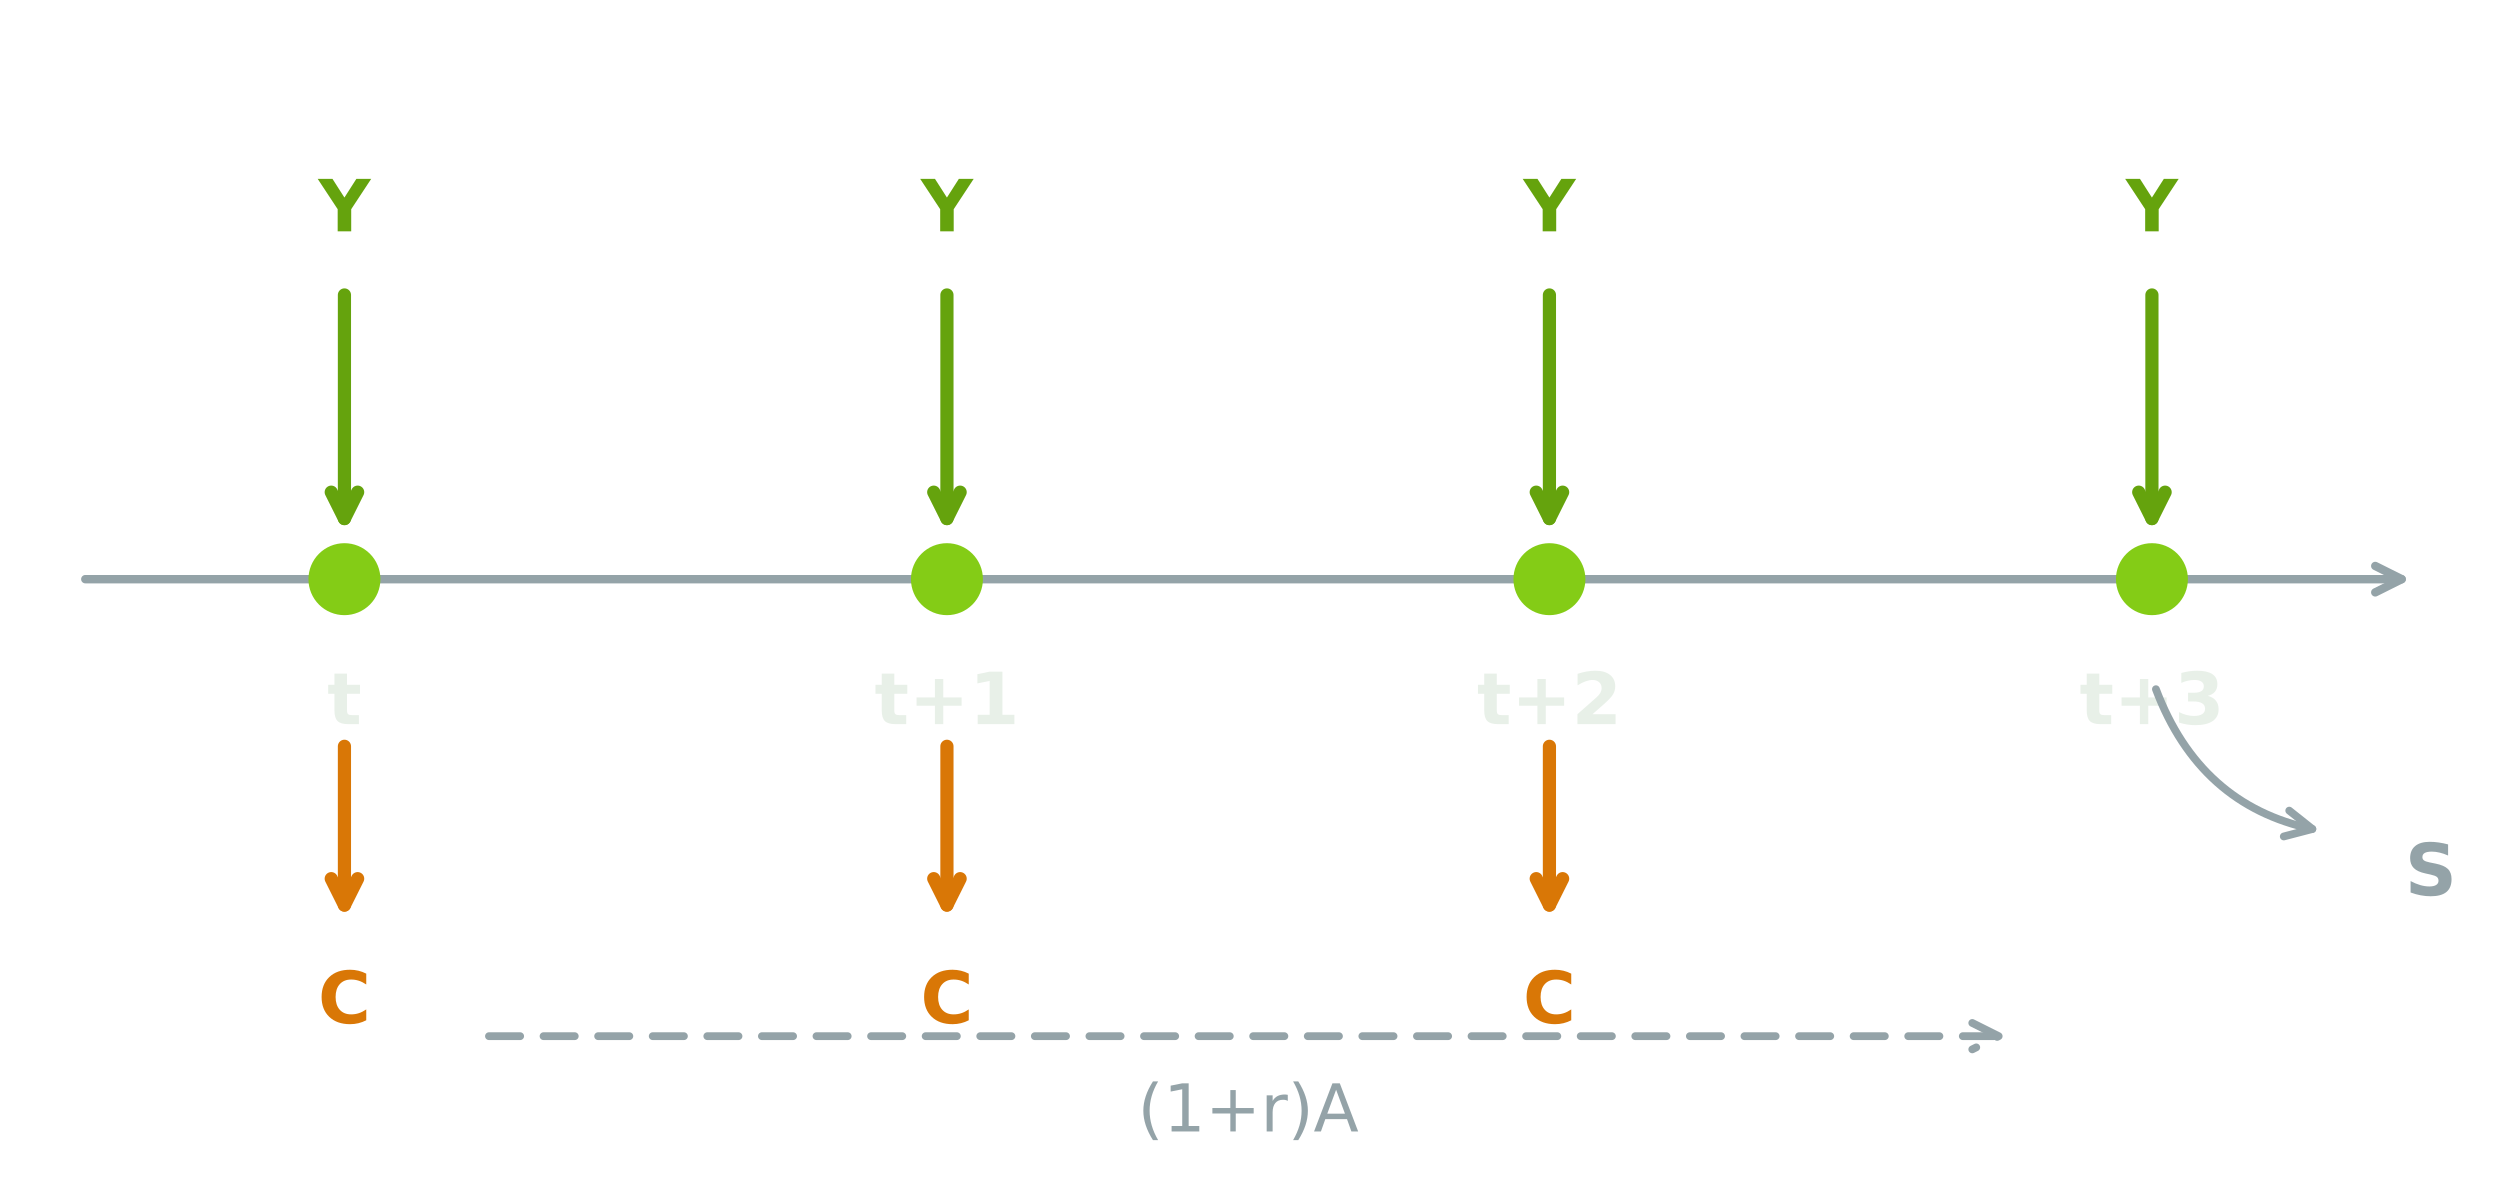
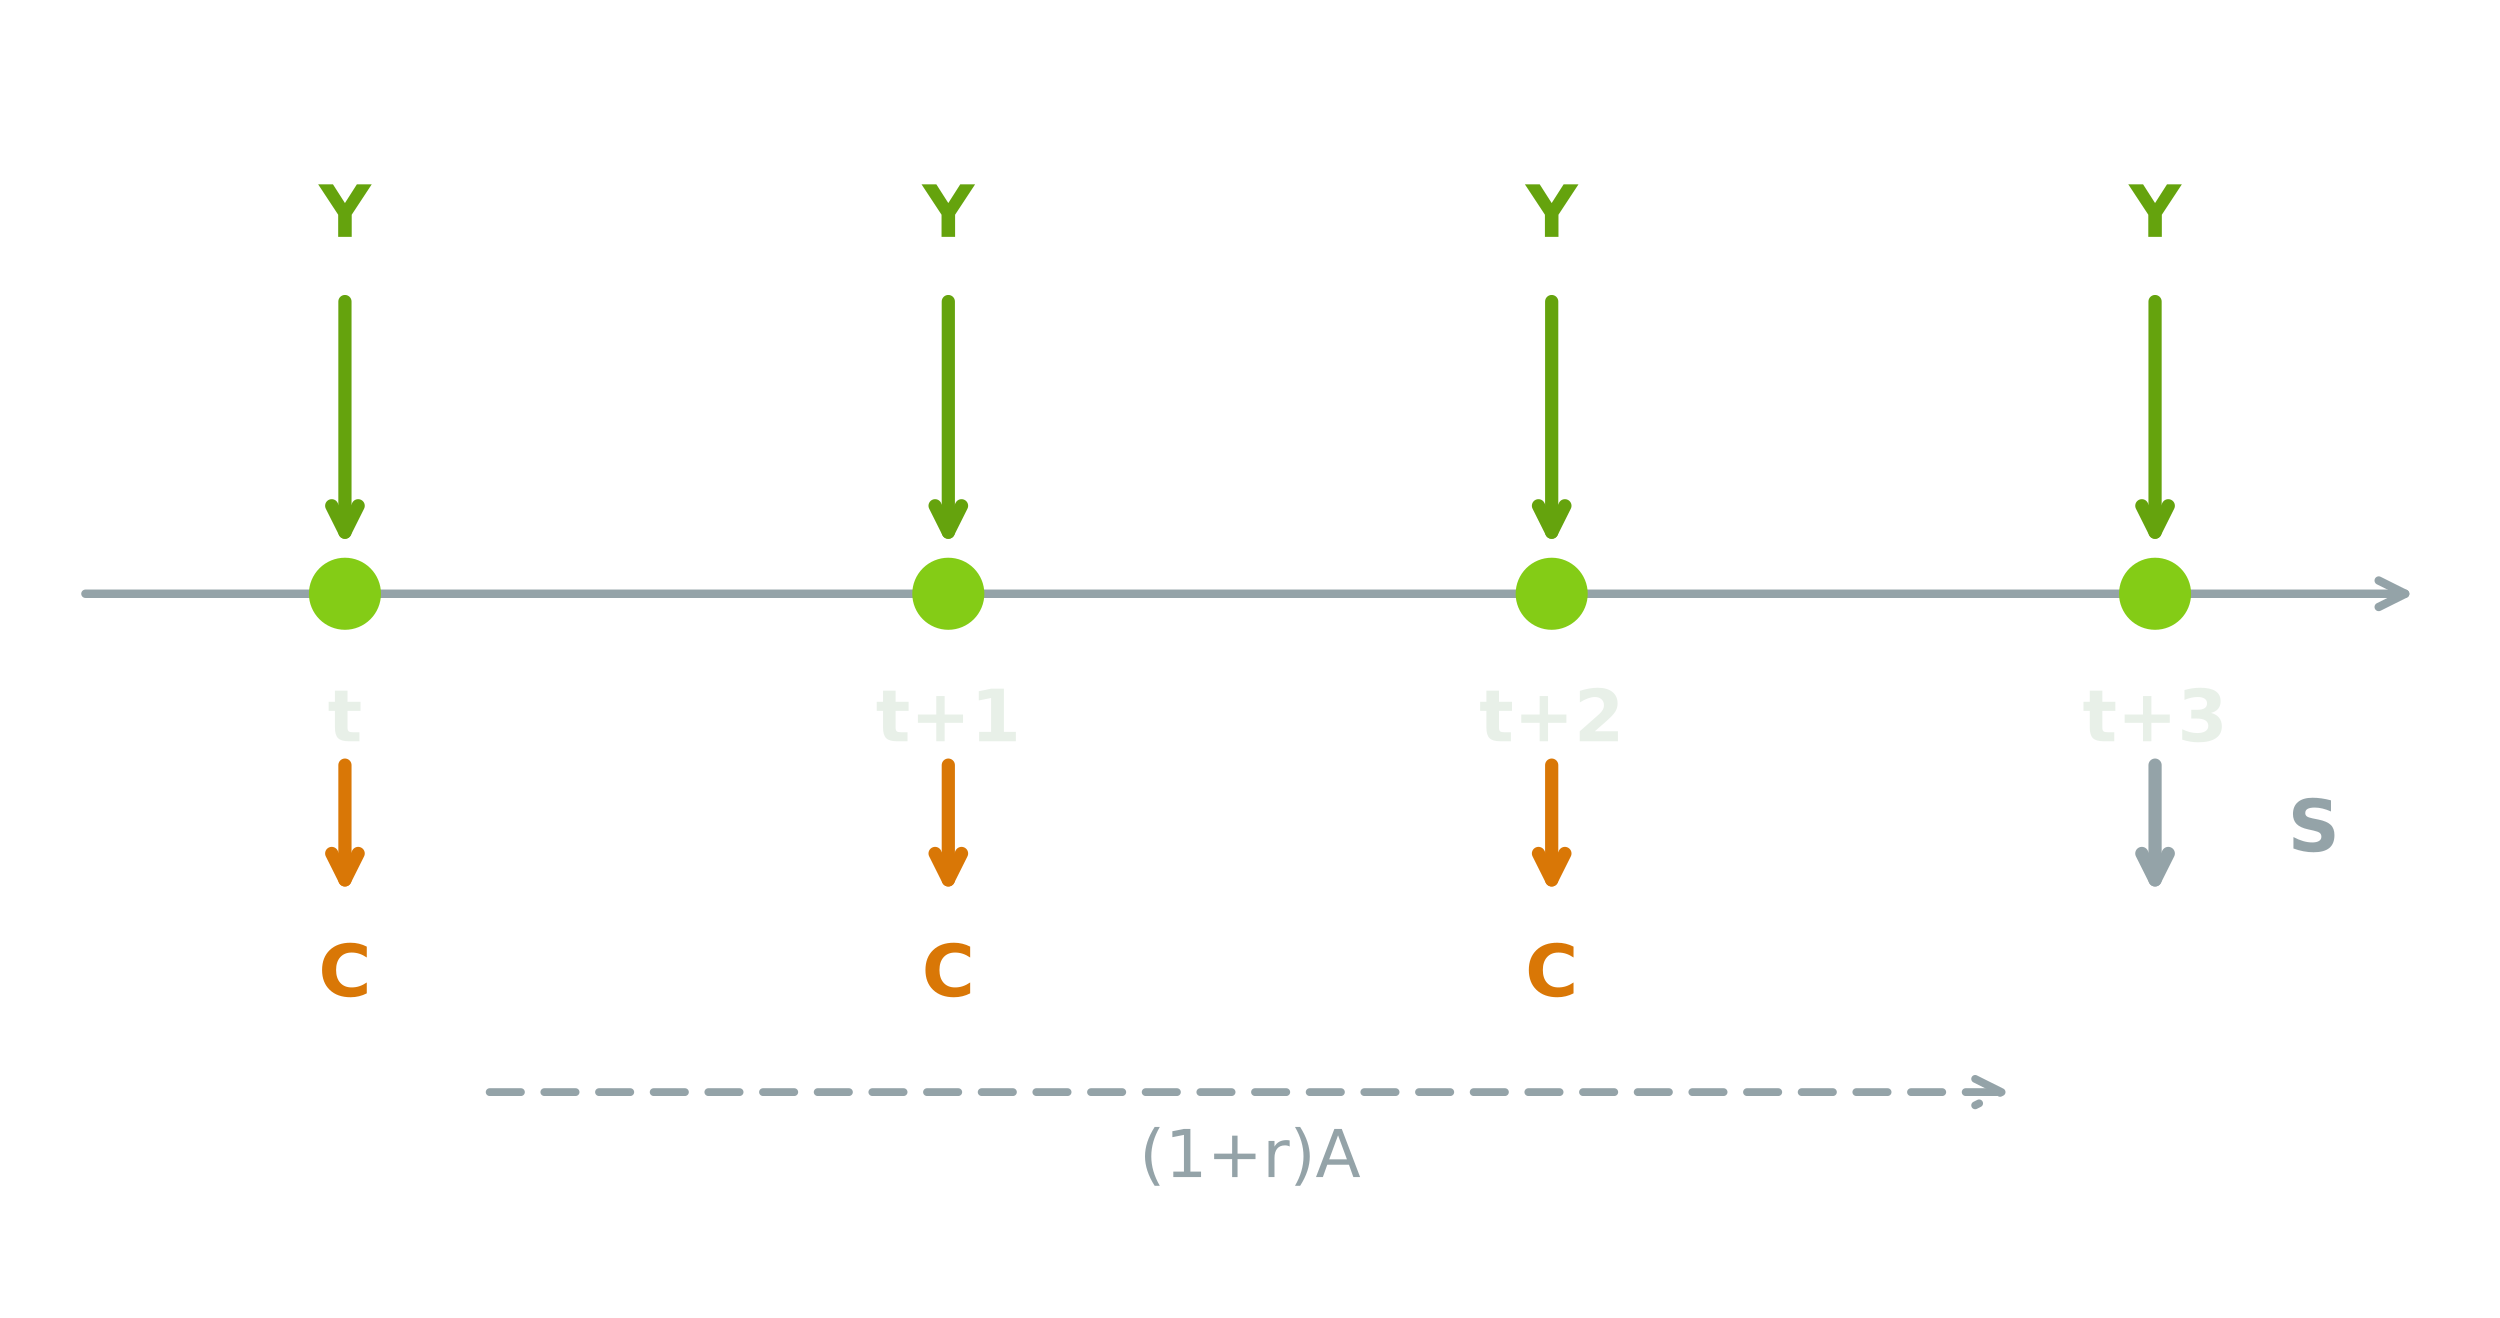
- <svg xmlns="http://www.w3.org/2000/svg" xmlns:xlink="http://www.w3.org/1999/xlink" width="416.767pt" height="198.107pt" viewBox="0 0 416.767 198.107" version="1.1">
+ <svg xmlns="http://www.w3.org/2000/svg" xmlns:xlink="http://www.w3.org/1999/xlink" width="416.16pt" height="219.384pt" viewBox="0 0 416.16 219.384" version="1.1">
  <defs>
    <style type="text/css">*{stroke-linejoin: round; stroke-linecap: butt}</style>
  </defs>
  <g id="figure_1">
    <g id="patch_1">
-       <path d="M 0 198.107  L 416.767 198.107  L 416.767 0  L 0 0  L 0 198.107  z " style="fill: none; opacity: 0" />
+       <path d="M 0 219.384  L 416.16 219.384  L 416.16 0  L 0 0  L 0 219.384  z " style="fill: none; opacity: 0" />
    </g>
    <g id="axes_1">
      <g id="patch_2">
-         <path d="M 7.2 185.904  L 408.96 185.904  L 408.96 7.2  L 7.2 7.2  L 7.2 185.904  z " style="fill: none" />
+         <path d="M 7.2 212.184  L 408.96 212.184  L 408.96 7.2  L 7.2 7.2  L 7.2 212.184  z " style="fill: none" />
      </g>
      <g id="matplotlib.axis_1" />
      <g id="matplotlib.axis_2" />
      <g id="patch_3">
-         <path d="M 14.221 96.552  Q 208.079 96.552 400.372 96.552  " style="fill: none; stroke: #94a3a8; stroke-width: 1.4; stroke-linecap: round" />
-         <path d="M 395.972 94.352  L 400.372 96.552  L 395.972 98.752  " style="fill: none; stroke: #94a3a8; stroke-width: 1.4; stroke-linecap: round" />
+         <path d="M 14.221 98.84  Q 208.079 98.84 400.372 98.84  " style="fill: none; stroke: #94a3a8; stroke-width: 1.4; stroke-linecap: round" />
+         <path d="M 395.972 96.64  L 400.372 98.84  L 395.972 101.04  " style="fill: none; stroke: #94a3a8; stroke-width: 1.4; stroke-linecap: round" />
      </g>
      <g id="text_1">
-         <g style="fill: #e8f0e8" transform="translate(54.55219 120.7189) scale(0.12 -0.12)">
+         <g style="fill: #e8f0e8" transform="translate(54.55219 123.3921) scale(0.12 -0.12)">
          <defs>
            <path id="DejaVuSans-Bold-74" d="M 1759 4494  L 1759 3500  L 2913 3500  L 2913 2700  L 1759 2700  L 1759 1216  Q 1759 972 1856 886  Q 1953 800 2241 800  L 2816 800  L 2816 0  L 1856 0  Q 1194 0 917 276  Q 641 553 641 1216  L 641 2700  L 84 2700  L 84 3500  L 641 3500  L 641 4494  L 1759 4494  z " transform="scale(0.015625)" />
          </defs>
          <use xlink:href="#DejaVuSans-Bold-74" />
        </g>
      </g>
      <g id="patch_4">
-         <path d="M 57.42 49.173  Q 57.42 69.041 57.42 86.449  " style="fill: none; stroke: #65a30d; stroke-width: 2.2; stroke-linecap: round" />
-         <path d="M 59.62 82.049  L 57.42 86.449  L 55.22 82.049  " style="fill: none; stroke: #65a30d; stroke-width: 2.2; stroke-linecap: round" />
+         <path d="M 57.42 50.198  Q 57.42 70.625 57.42 88.592  " style="fill: none; stroke: #65a30d; stroke-width: 2.2; stroke-linecap: round" />
+         <path d="M 59.62 84.192  L 57.42 88.592  L 55.22 84.192  " style="fill: none; stroke: #65a30d; stroke-width: 2.2; stroke-linecap: round" />
      </g>
      <g id="text_2">
-         <g style="fill: #65a30d" transform="translate(53.07563 38.56408) scale(0.12 -0.12)">
+         <g style="fill: #65a30d" transform="translate(53.07563 39.43108) scale(0.12 -0.12)">
          <defs>
            <path id="DejaVuSans-Bold-59" d="M -63 4666  L 1253 4666  L 2316 3003  L 3378 4666  L 4697 4666  L 2919 1966  L 2919 0  L 1716 0  L 1716 1966  L -63 4666  z " transform="scale(0.015625)" />
          </defs>
          <use xlink:href="#DejaVuSans-Bold-59" />
        </g>
      </g>
      <g id="patch_5">
-         <path d="M 57.42 124.414  Q 57.42 138.877 57.42 150.88  " style="fill: none; stroke: #d97706; stroke-width: 2.2; stroke-linecap: round" />
-         <path d="M 59.62 146.48  L 57.42 150.88  L 55.22 146.48  " style="fill: none; stroke: #d97706; stroke-width: 2.2; stroke-linecap: round" />
+         <path d="M 57.42 127.367  Q 57.42 138.149 57.42 146.471  " style="fill: none; stroke: #d97706; stroke-width: 2.2; stroke-linecap: round" />
+         <path d="M 59.62 142.071  L 57.42 146.471  L 55.22 142.071  " style="fill: none; stroke: #d97706; stroke-width: 2.2; stroke-linecap: round" />
      </g>
      <g id="text_3">
-         <g style="fill: #d97706" transform="translate(53.01656 170.5679) scale(0.12 -0.12)">
+         <g style="fill: #d97706" transform="translate(53.01656 165.8359) scale(0.12 -0.12)">
          <defs>
            <path id="DejaVuSans-Bold-43" d="M 4288 256  Q 3956 84 3597 -3  Q 3238 -91 2847 -91  Q 1681 -91 1000 561  Q 319 1213 319 2328  Q 319 3447 1000 4098  Q 1681 4750 2847 4750  Q 3238 4750 3597 4662  Q 3956 4575 4288 4403  L 4288 3438  Q 3953 3666 3628 3772  Q 3303 3878 2944 3878  Q 2300 3878 1931 3465  Q 1563 3053 1563 2328  Q 1563 1606 1931 1193  Q 2300 781 2944 781  Q 3303 781 3628 887  Q 3953 994 4288 1222  L 4288 256  z " transform="scale(0.015625)" />
          </defs>
          <use xlink:href="#DejaVuSans-Bold-43" />
        </g>
      </g>
      <g id="text_4">
-         <g style="fill: #e8f0e8" transform="translate(145.7897 120.7189) scale(0.12 -0.12)">
+         <g style="fill: #e8f0e8" transform="translate(145.7897 123.3921) scale(0.12 -0.12)">
          <defs>
            <path id="DejaVuSans-Bold-2b" d="M 3053 4013  L 3053 2375  L 4684 2375  L 4684 1638  L 3053 1638  L 3053 0  L 2309 0  L 2309 1638  L 678 1638  L 678 2375  L 2309 2375  L 2309 4013  L 3053 4013  z " transform="scale(0.015625)" />
            <path id="DejaVuSans-Bold-31" d="M 750 831  L 1813 831  L 1813 3847  L 722 3622  L 722 4441  L 1806 4666  L 2950 4666  L 2950 831  L 4013 831  L 4013 0  L 750 0  L 750 831  z " transform="scale(0.015625)" />
          </defs>
          <use xlink:href="#DejaVuSans-Bold-74" />
          <use xlink:href="#DejaVuSans-Bold-2b" x="47.803" />
          <use xlink:href="#DejaVuSans-Bold-31" x="131.592" />
        </g>
      </g>
      <g id="patch_6">
-         <path d="M 157.86 49.173  Q 157.86 69.041 157.86 86.449  " style="fill: none; stroke: #65a30d; stroke-width: 2.2; stroke-linecap: round" />
-         <path d="M 160.06 82.049  L 157.86 86.449  L 155.66 82.049  " style="fill: none; stroke: #65a30d; stroke-width: 2.2; stroke-linecap: round" />
+         <path d="M 157.86 50.198  Q 157.86 70.625 157.86 88.592  " style="fill: none; stroke: #65a30d; stroke-width: 2.2; stroke-linecap: round" />
+         <path d="M 160.06 84.192  L 157.86 88.592  L 155.66 84.192  " style="fill: none; stroke: #65a30d; stroke-width: 2.2; stroke-linecap: round" />
      </g>
      <g id="text_5">
-         <g style="fill: #65a30d" transform="translate(153.5156 38.56408) scale(0.12 -0.12)">
+         <g style="fill: #65a30d" transform="translate(153.5156 39.43108) scale(0.12 -0.12)">
          <use xlink:href="#DejaVuSans-Bold-59" />
        </g>
      </g>
      <g id="patch_7">
-         <path d="M 157.86 124.414  Q 157.86 138.877 157.86 150.88  " style="fill: none; stroke: #d97706; stroke-width: 2.2; stroke-linecap: round" />
-         <path d="M 160.06 146.48  L 157.86 150.88  L 155.66 146.48  " style="fill: none; stroke: #d97706; stroke-width: 2.2; stroke-linecap: round" />
+         <path d="M 157.86 127.367  Q 157.86 138.149 157.86 146.471  " style="fill: none; stroke: #d97706; stroke-width: 2.2; stroke-linecap: round" />
+         <path d="M 160.06 142.071  L 157.86 146.471  L 155.66 142.071  " style="fill: none; stroke: #d97706; stroke-width: 2.2; stroke-linecap: round" />
      </g>
      <g id="text_6">
-         <g style="fill: #d97706" transform="translate(153.4566 170.5679) scale(0.12 -0.12)">
+         <g style="fill: #d97706" transform="translate(153.4566 165.8359) scale(0.12 -0.12)">
          <use xlink:href="#DejaVuSans-Bold-43" />
        </g>
      </g>
      <g id="text_7">
-         <g style="fill: #e8f0e8" transform="translate(246.2297 120.7189) scale(0.12 -0.12)">
+         <g style="fill: #e8f0e8" transform="translate(246.2297 123.3921) scale(0.12 -0.12)">
          <defs>
            <path id="DejaVuSans-Bold-32" d="M 1844 884  L 3897 884  L 3897 0  L 506 0  L 506 884  L 2209 2388  Q 2438 2594 2547 2791  Q 2656 2988 2656 3200  Q 2656 3528 2436 3728  Q 2216 3928 1850 3928  Q 1569 3928 1234 3808  Q 900 3688 519 3450  L 519 4475  Q 925 4609 1322 4679  Q 1719 4750 2100 4750  Q 2938 4750 3402 4381  Q 3866 4013 3866 3353  Q 3866 2972 3669 2642  Q 3472 2313 2841 1759  L 1844 884  z " transform="scale(0.015625)" />
          </defs>
          <use xlink:href="#DejaVuSans-Bold-74" />
          <use xlink:href="#DejaVuSans-Bold-2b" x="47.803" />
          <use xlink:href="#DejaVuSans-Bold-32" x="131.592" />
        </g>
      </g>
      <g id="patch_8">
-         <path d="M 258.3 49.173  Q 258.3 69.041 258.3 86.449  " style="fill: none; stroke: #65a30d; stroke-width: 2.2; stroke-linecap: round" />
-         <path d="M 260.5 82.049  L 258.3 86.449  L 256.1 82.049  " style="fill: none; stroke: #65a30d; stroke-width: 2.2; stroke-linecap: round" />
+         <path d="M 258.3 50.198  Q 258.3 70.625 258.3 88.592  " style="fill: none; stroke: #65a30d; stroke-width: 2.2; stroke-linecap: round" />
+         <path d="M 260.5 84.192  L 258.3 88.592  L 256.1 84.192  " style="fill: none; stroke: #65a30d; stroke-width: 2.2; stroke-linecap: round" />
      </g>
      <g id="text_8">
-         <g style="fill: #65a30d" transform="translate(253.9556 38.56408) scale(0.12 -0.12)">
+         <g style="fill: #65a30d" transform="translate(253.9556 39.43108) scale(0.12 -0.12)">
          <use xlink:href="#DejaVuSans-Bold-59" />
        </g>
      </g>
      <g id="patch_9">
-         <path d="M 258.3 124.414  Q 258.3 138.877 258.3 150.88  " style="fill: none; stroke: #d97706; stroke-width: 2.2; stroke-linecap: round" />
-         <path d="M 260.5 146.48  L 258.3 150.88  L 256.1 146.48  " style="fill: none; stroke: #d97706; stroke-width: 2.2; stroke-linecap: round" />
+         <path d="M 258.3 127.367  Q 258.3 138.149 258.3 146.471  " style="fill: none; stroke: #d97706; stroke-width: 2.2; stroke-linecap: round" />
+         <path d="M 260.5 142.071  L 258.3 146.471  L 256.1 142.071  " style="fill: none; stroke: #d97706; stroke-width: 2.2; stroke-linecap: round" />
      </g>
      <g id="text_9">
-         <g style="fill: #d97706" transform="translate(253.8966 170.5679) scale(0.12 -0.12)">
+         <g style="fill: #d97706" transform="translate(253.8966 165.8359) scale(0.12 -0.12)">
          <use xlink:href="#DejaVuSans-Bold-43" />
        </g>
      </g>
      <g id="text_10">
-         <g style="fill: #e8f0e8" transform="translate(346.6697 120.7189) scale(0.12 -0.12)">
+         <g style="fill: #e8f0e8" transform="translate(346.6697 123.3921) scale(0.12 -0.12)">
          <defs>
            <path id="DejaVuSans-Bold-33" d="M 2981 2516  Q 3453 2394 3698 2092  Q 3944 1791 3944 1325  Q 3944 631 3412 270  Q 2881 -91 1863 -91  Q 1503 -91 1142 -33  Q 781 25 428 141  L 428 1069  Q 766 900 1098 814  Q 1431 728 1753 728  Q 2231 728 2486 893  Q 2741 1059 2741 1369  Q 2741 1688 2480 1852  Q 2219 2016 1709 2016  L 1228 2016  L 1228 2791  L 1734 2791  Q 2188 2791 2409 2933  Q 2631 3075 2631 3366  Q 2631 3634 2415 3781  Q 2200 3928 1806 3928  Q 1516 3928 1219 3862  Q 922 3797 628 3669  L 628 4550  Q 984 4650 1334 4700  Q 1684 4750 2022 4750  Q 2931 4750 3382 4451  Q 3834 4153 3834 3553  Q 3834 3144 3618 2883  Q 3403 2622 2981 2516  z " transform="scale(0.015625)" />
          </defs>
          <use xlink:href="#DejaVuSans-Bold-74" />
          <use xlink:href="#DejaVuSans-Bold-2b" x="47.803" />
          <use xlink:href="#DejaVuSans-Bold-33" x="131.592" />
        </g>
      </g>
      <g id="patch_10">
-         <path d="M 358.74 49.173  Q 358.74 69.041 358.74 86.449  " style="fill: none; stroke: #65a30d; stroke-width: 2.2; stroke-linecap: round" />
-         <path d="M 360.94 82.049  L 358.74 86.449  L 356.54 82.049  " style="fill: none; stroke: #65a30d; stroke-width: 2.2; stroke-linecap: round" />
+         <path d="M 358.74 50.198  Q 358.74 70.625 358.74 88.592  " style="fill: none; stroke: #65a30d; stroke-width: 2.2; stroke-linecap: round" />
+         <path d="M 360.94 84.192  L 358.74 88.592  L 356.54 84.192  " style="fill: none; stroke: #65a30d; stroke-width: 2.2; stroke-linecap: round" />
      </g>
      <g id="text_11">
-         <g style="fill: #65a30d" transform="translate(354.3956 38.56408) scale(0.12 -0.12)">
+         <g style="fill: #65a30d" transform="translate(354.3956 39.43108) scale(0.12 -0.12)">
          <use xlink:href="#DejaVuSans-Bold-59" />
        </g>
      </g>
      <g id="patch_11">
-         <path d="M 81.514 172.736  Q 208.08 172.736 333.193 172.736  " style="fill: none; stroke-dasharray: 5.2,3.9; stroke-dashoffset: 0; stroke: #94a3a8; stroke-width: 1.3; stroke-linecap: round" />
-         <path d="M 328.793 170.536  L 333.193 172.736  L 328.793 174.936  " style="fill: none; stroke-dasharray: 5.2,3.9; stroke-dashoffset: 0; stroke: #94a3a8; stroke-width: 1.3; stroke-linecap: round" />
+         <path d="M 81.514 181.798  Q 208.08 181.798 333.193 181.798  " style="fill: none; stroke-dasharray: 5.2,3.9; stroke-dashoffset: 0; stroke: #94a3a8; stroke-width: 1.3; stroke-linecap: round" />
+         <path d="M 328.793 179.598  L 333.193 181.798  L 328.793 183.998  " style="fill: none; stroke-dasharray: 5.2,3.9; stroke-dashoffset: 0; stroke: #94a3a8; stroke-width: 1.3; stroke-linecap: round" />
      </g>
      <g id="text_12">
-         <g style="fill: #94a3a8" transform="translate(189.6567 188.619) scale(0.11 -0.11)">
+         <g style="fill: #94a3a8" transform="translate(189.6567 195.9442) scale(0.11 -0.11)">
          <defs>
            <path id="DejaVuSans-28" d="M 1984 4856  Q 1566 4138 1362 3434  Q 1159 2731 1159 2009  Q 1159 1288 1364 580  Q 1569 -128 1984 -844  L 1484 -844  Q 1016 -109 783 600  Q 550 1309 550 2009  Q 550 2706 781 3412  Q 1013 4119 1484 4856  L 1984 4856  z " transform="scale(0.015625)" />
            <path id="DejaVuSans-31" d="M 794 531  L 1825 531  L 1825 4091  L 703 3866  L 703 4441  L 1819 4666  L 2450 4666  L 2450 531  L 3481 531  L 3481 0  L 794 0  L 794 531  z " transform="scale(0.015625)" />
            <path id="DejaVuSans-2b" d="M 2944 4013  L 2944 2272  L 4684 2272  L 4684 1741  L 2944 1741  L 2944 0  L 2419 0  L 2419 1741  L 678 1741  L 678 2272  L 2419 2272  L 2419 4013  L 2944 4013  z " transform="scale(0.015625)" />
            <path id="DejaVuSans-72" d="M 2631 2963  Q 2534 3019 2420 3045  Q 2306 3072 2169 3072  Q 1681 3072 1420 2755  Q 1159 2438 1159 1844  L 1159 0  L 581 0  L 581 3500  L 1159 3500  L 1159 2956  Q 1341 3275 1631 3429  Q 1922 3584 2338 3584  Q 2397 3584 2469 3576  Q 2541 3569 2628 3553  L 2631 2963  z " transform="scale(0.015625)" />
            <path id="DejaVuSans-29" d="M 513 4856  L 1013 4856  Q 1481 4119 1714 3412  Q 1947 2706 1947 2009  Q 1947 1309 1714 600  Q 1481 -109 1013 -844  L 513 -844  Q 928 -128 1133 580  Q 1338 1288 1338 2009  Q 1338 2731 1133 3434  Q 928 4138 513 4856  z " transform="scale(0.015625)" />
            <path id="DejaVuSans-41" d="M 2188 4044  L 1331 1722  L 3047 1722  L 2188 4044  z M 1831 4666  L 2547 4666  L 4325 0  L 3669 0  L 3244 1197  L 1141 1197  L 716 0  L 50 0  L 1831 4666  z " transform="scale(0.015625)" />
          </defs>
          <use xlink:href="#DejaVuSans-28" />
          <use xlink:href="#DejaVuSans-31" x="39.014" />
          <use xlink:href="#DejaVuSans-2b" x="102.637" />
          <use xlink:href="#DejaVuSans-72" x="186.426" />
          <use xlink:href="#DejaVuSans-29" x="227.539" />
          <use xlink:href="#DejaVuSans-41" x="266.553" />
        </g>
      </g>
      <g id="patch_12">
-         <path d="M 359.407 114.895  Q 366.694 134.227 385.484 138.201  " style="fill: none; stroke: #94a3a8; stroke-width: 1.3; stroke-linecap: round" />
-         <path d="M 381.634 135.138  L 385.484 138.201  L 380.724 139.443  " style="fill: none; stroke: #94a3a8; stroke-width: 1.3; stroke-linecap: round" />
+         <path d="M 358.74 127.367  Q 358.74 138.149 358.74 146.471  " style="fill: none; stroke: #94a3a8; stroke-width: 2.2; stroke-linecap: round" />
+         <path d="M 360.94 142.071  L 358.74 146.471  L 356.54 142.071  " style="fill: none; stroke: #94a3a8; stroke-width: 2.2; stroke-linecap: round" />
      </g>
      <g id="text_13">
-         <g style="fill: #94a3a8" transform="translate(400.9248 149.242) scale(0.12 -0.12)">
+         <g style="fill: #94a3a8" transform="translate(380.8368 141.701) scale(0.12 -0.12)">
          <defs>
            <path id="DejaVuSans-Bold-53" d="M 3834 4519  L 3834 3531  Q 3450 3703 3084 3790  Q 2719 3878 2394 3878  Q 1963 3878 1756 3759  Q 1550 3641 1550 3391  Q 1550 3203 1689 3098  Q 1828 2994 2194 2919  L 2706 2816  Q 3484 2659 3812 2340  Q 4141 2022 4141 1434  Q 4141 663 3683 286  Q 3225 -91 2284 -91  Q 1841 -91 1394 -6  Q 947 78 500 244  L 500 1259  Q 947 1022 1364 901  Q 1781 781 2169 781  Q 2563 781 2772 912  Q 2981 1044 2981 1288  Q 2981 1506 2839 1625  Q 2697 1744 2272 1838  L 1806 1941  Q 1106 2091 782 2419  Q 459 2747 459 3303  Q 459 4000 909 4375  Q 1359 4750 2203 4750  Q 2588 4750 2994 4692  Q 3400 4634 3834 4519  z " transform="scale(0.015625)" />
          </defs>
          <use xlink:href="#DejaVuSans-Bold-53" />
        </g>
      </g>
      <g id="line2d_1">
        <defs>
          <path id="m3f8a9c6927" d="M 0 5.5  C 1.459 5.5 2.858 4.92 3.889 3.889  C 4.92 2.858 5.5 1.459 5.5 0  C 5.5 -1.459 4.92 -2.858 3.889 -3.889  C 2.858 -4.92 1.459 -5.5 0 -5.5  C -1.459 -5.5 -2.858 -4.92 -3.889 -3.889  C -4.92 -2.858 -5.5 -1.459 -5.5 0  C -5.5 1.459 -4.92 2.858 -3.889 3.889  C -2.858 4.92 -1.459 5.5 0 5.5  z " style="stroke: #84cc16" />
        </defs>
-         <g clip-path="url(#pb5a5674cca)">
-           <use xlink:href="#m3f8a9c6927" x="57.42" y="96.552" style="fill: #84cc16; stroke: #84cc16" />
+         <g clip-path="url(#peca42a3aef)">
+           <use xlink:href="#m3f8a9c6927" x="57.42" y="98.84" style="fill: #84cc16; stroke: #84cc16" />
        </g>
      </g>
      <g id="line2d_2">
-         <g clip-path="url(#pb5a5674cca)">
-           <use xlink:href="#m3f8a9c6927" x="157.86" y="96.552" style="fill: #84cc16; stroke: #84cc16" />
+         <g clip-path="url(#peca42a3aef)">
+           <use xlink:href="#m3f8a9c6927" x="157.86" y="98.84" style="fill: #84cc16; stroke: #84cc16" />
        </g>
      </g>
      <g id="line2d_3">
-         <g clip-path="url(#pb5a5674cca)">
-           <use xlink:href="#m3f8a9c6927" x="258.3" y="96.552" style="fill: #84cc16; stroke: #84cc16" />
+         <g clip-path="url(#peca42a3aef)">
+           <use xlink:href="#m3f8a9c6927" x="258.3" y="98.84" style="fill: #84cc16; stroke: #84cc16" />
        </g>
      </g>
      <g id="line2d_4">
-         <g clip-path="url(#pb5a5674cca)">
-           <use xlink:href="#m3f8a9c6927" x="358.74" y="96.552" style="fill: #84cc16; stroke: #84cc16" />
+         <g clip-path="url(#peca42a3aef)">
+           <use xlink:href="#m3f8a9c6927" x="358.74" y="98.84" style="fill: #84cc16; stroke: #84cc16" />
        </g>
      </g>
    </g>
  </g>
  <defs>
-     <clipPath id="pb5a5674cca">
-       <rect x="7.2" y="7.2" width="401.76" height="178.704" />
+     <clipPath id="peca42a3aef">
+       <rect x="7.2" y="7.2" width="401.76" height="204.984" />
    </clipPath>
  </defs>
</svg>
